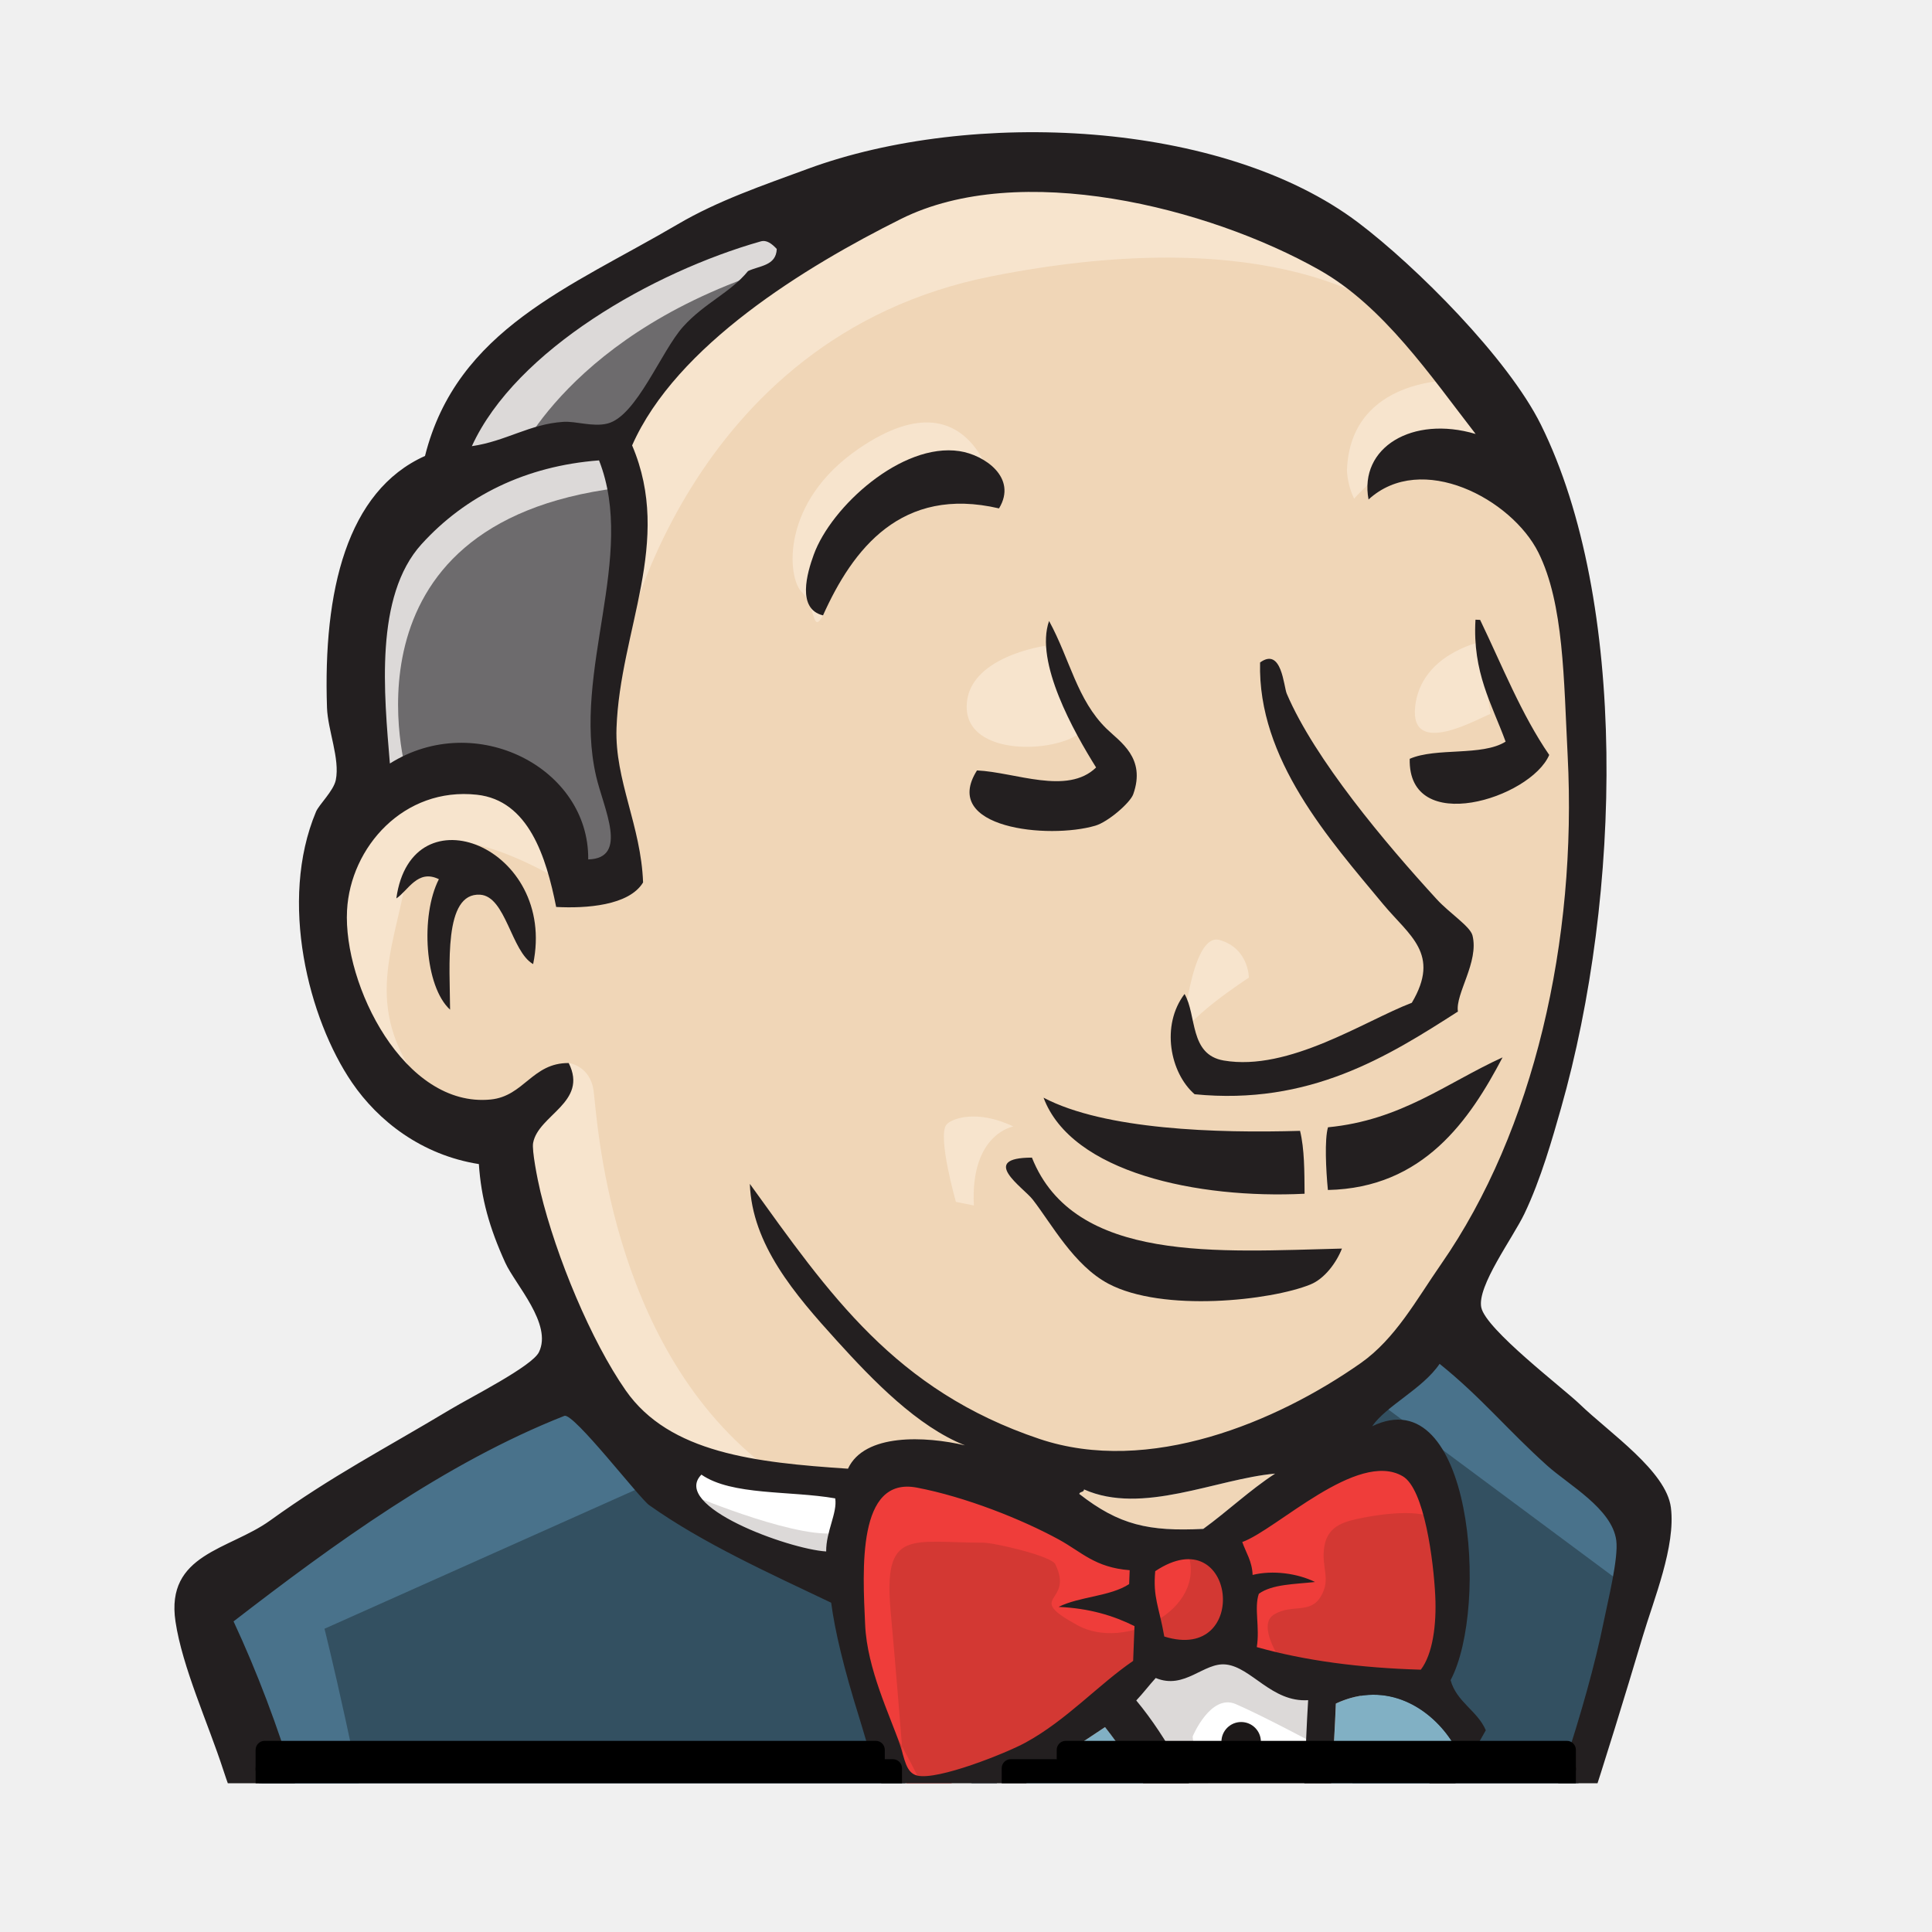
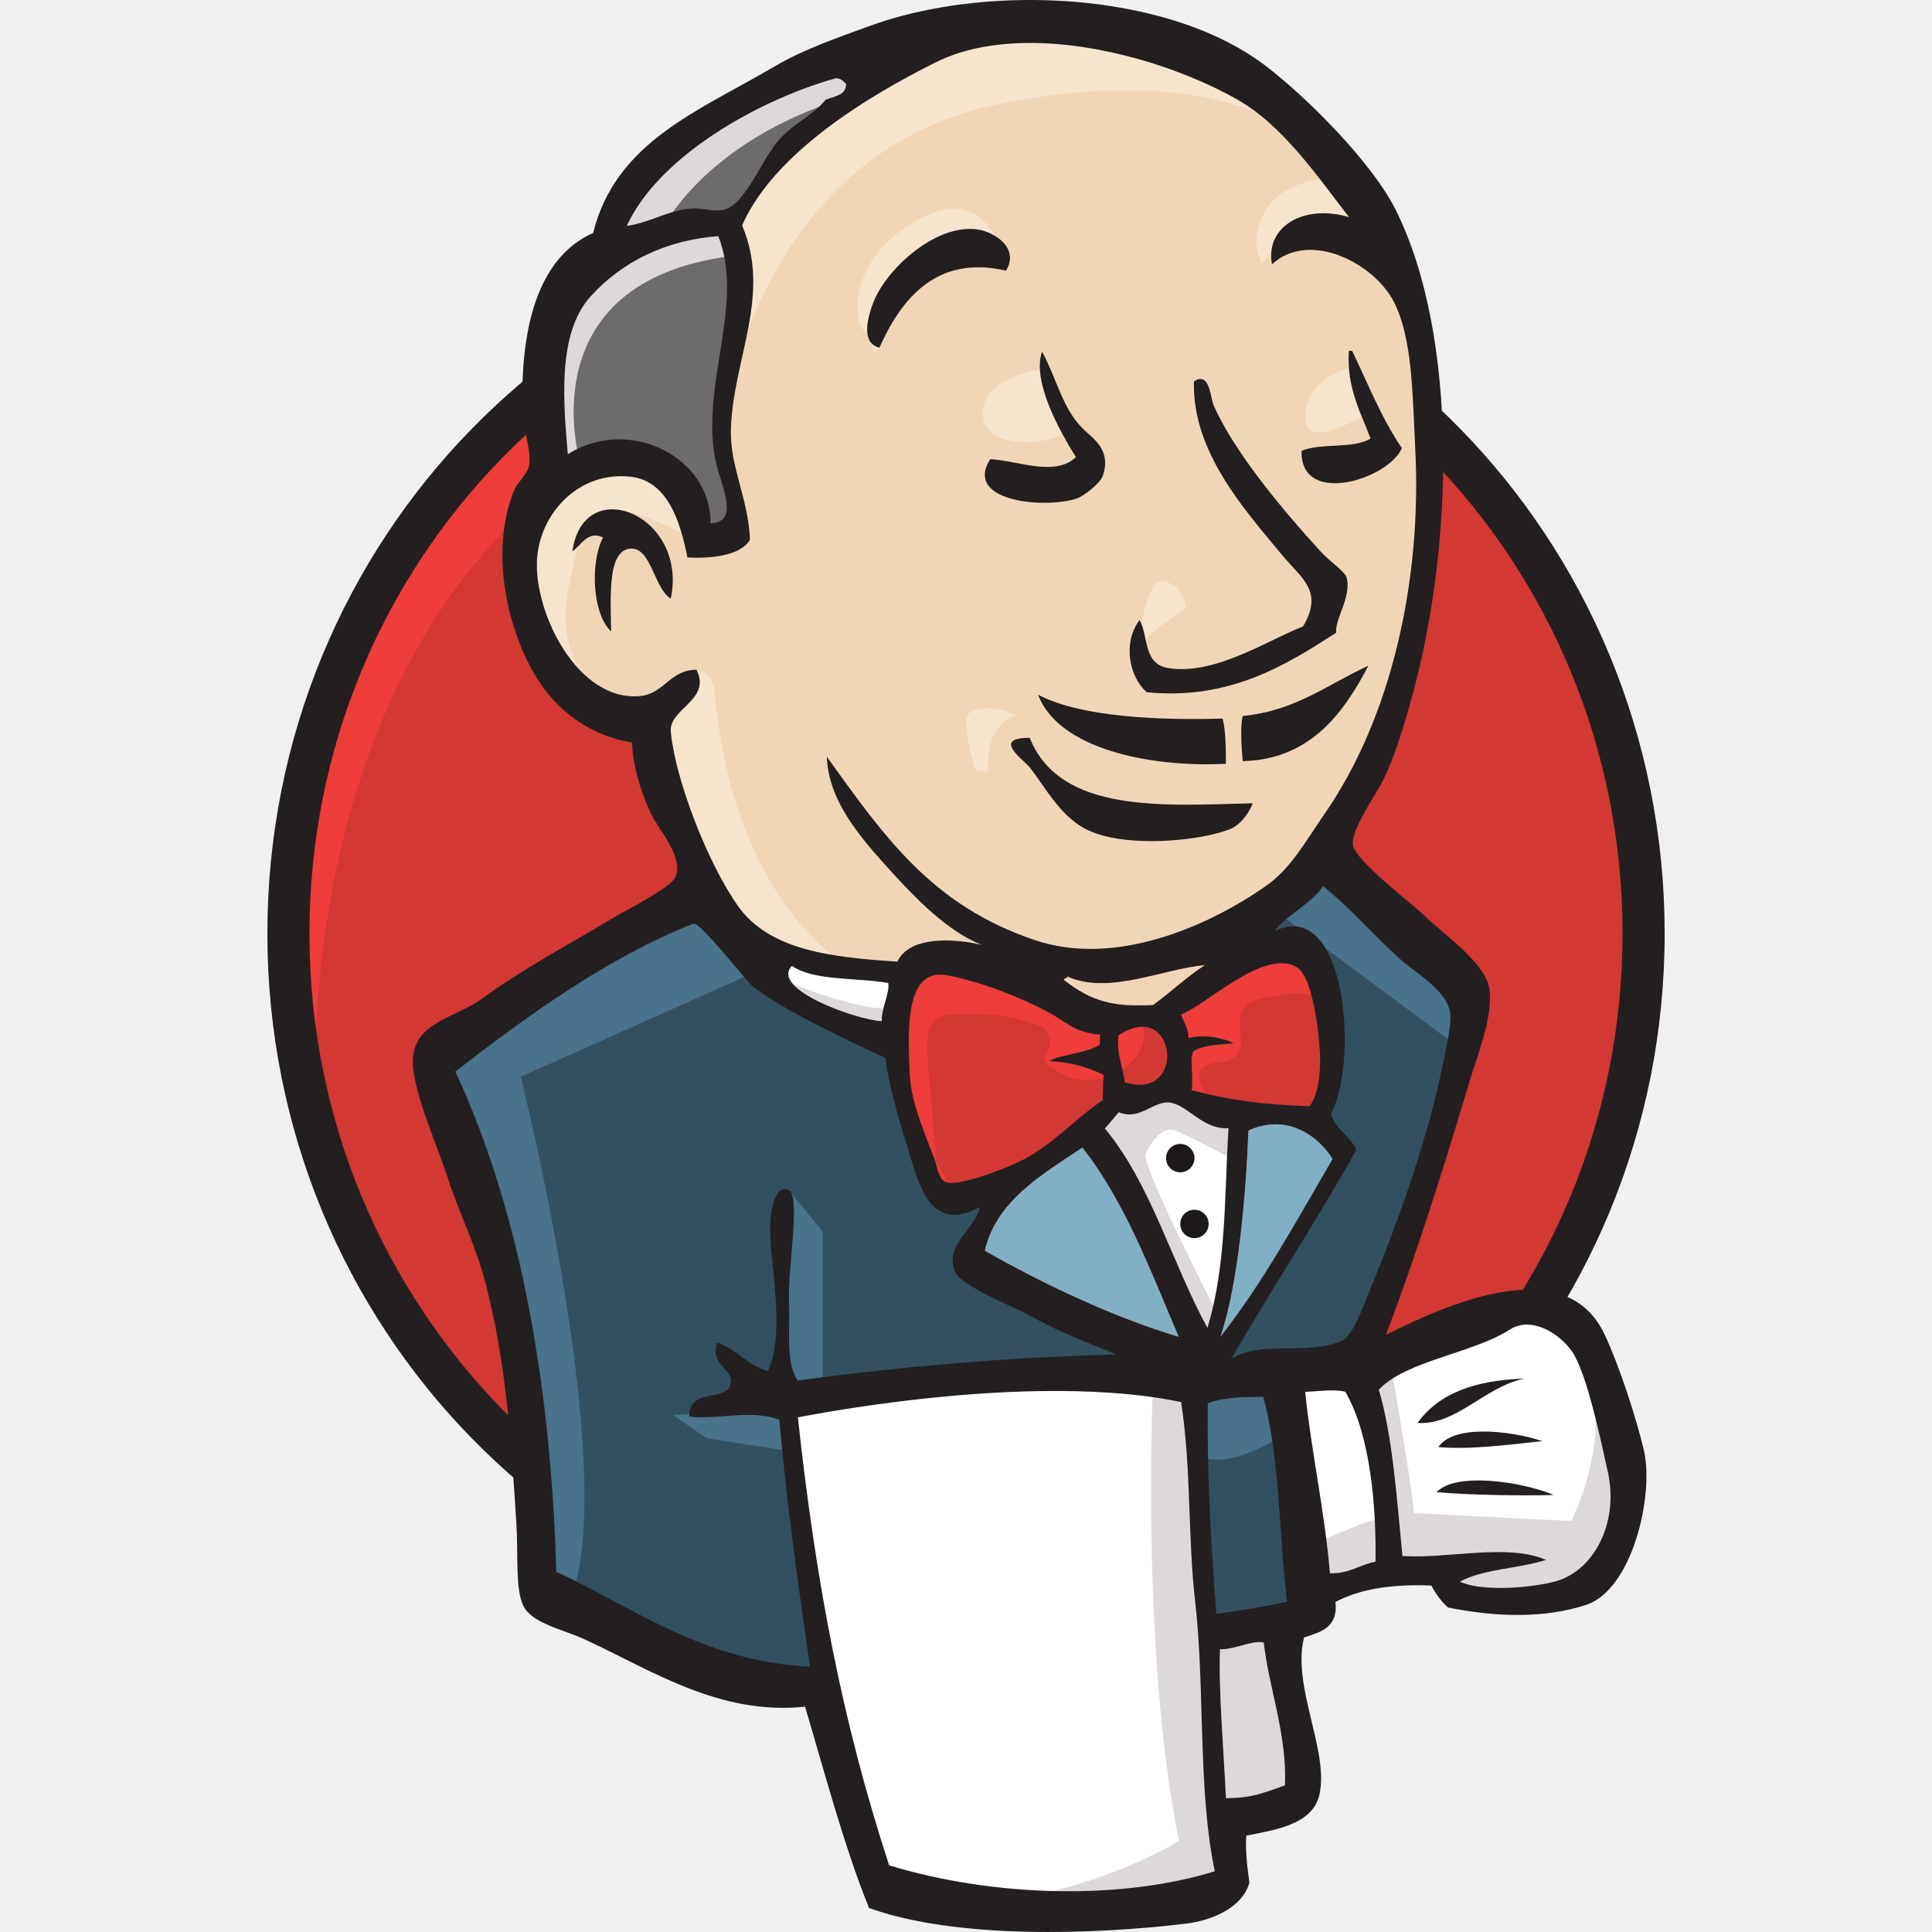
- <svg xmlns="http://www.w3.org/2000/svg" viewBox="0 0 180 180" xml:space="preserve">
-   <defs>
-     <clipPath id="a">
-       <path transform="scale(1 -1)" fill="#37474f" d="M.899-144.42h144.42V0H.899z" />
-     </clipPath>
-   </defs>
-   <g transform="matrix(1.0691 0 0 -1.0691 9.4 166.143)" clip-path="url(#a)">
-     <g fill-rule="evenodd">
-       <path d="m107.96 30.661-12.506-1.876-16.883-1.876-10.943-.312-10.629.312-8.13 2.502-7.19 7.815-5.628 15.945-1.25 3.44-7.504 2.5-4.377 7.191-3.126 10.317 3.44 9.067 8.128 2.814 6.565-3.127 3.127-6.878 3.752.626 1.25 1.563-1.25 7.19-.313 9.068 1.876 12.505-.074 7.143 5.701 9.114 10.005 7.19 17.508 7.504 19.383-2.814 16.883-12.193 7.817-12.505 5.002-9.067 1.25-22.51-3.752-19.384-6.877-17.195-6.566-9.066" fill="#f0d6b7" />
-       <path d="m97.334-23.425-44.709-1.876v-7.503l3.752-26.262-1.876-2.19-31.264 10.63-2.19 3.752-3.126 35.328-7.19 21.26-1.563 5.002 25.01 17.195 7.818 3.127 6.877-8.441 5.94-5.315 6.88-2.188 3.125-.938L68.57 1.899l2.814-3.44 7.19 2.502-5.002-9.693 27.2-12.818-3.439-1.876" fill="#335061" />
-       <path d="m23.238 85.687 8.128 2.814 6.566-3.127 3.127-6.878 3.751.626.938 3.751-1.876 7.19 1.876 17.197-1.563 9.379 5.627 6.565 12.193 9.692-3.44 4.69-17.194-8.442-7.191-5.627-4.064-8.754-6.253-8.442-1.876-10.005 1.251-10.63" fill="#6d6b6d" />
-       <path d="M36.055 115.07s4.69 11.567 23.448 17.195c18.759 5.628.938 4.065.938 4.065l-20.321-7.817-7.817-7.816-3.438-6.253 7.19.626m-9.379-27.195s-6.566 21.886 18.446 25.012l-.938 3.752-17.195-4.065-5.003-16.257 1.251-10.63 3.439 2.188" fill="#dcd9d8" />
-     </g>
-     <g fill="#f7e4cd">
-       <path d="m36.681 58.799 4.094 3.966s1.847-.214 2.16-2.402c.312-2.19 1.25-21.886 14.693-32.516 1.227-.97-10.004 1.564-10.004 1.564L37.62 45.042m56.589 19.697s.729 9.477 3.28 8.748c2.553-.729 2.553-3.28 2.553-3.28s-6.198-4.01-5.833-5.468" fill-rule="evenodd" />
-       <path d="M120.16 99.442s-5.153-1.088-5.628-5.628c-.474-4.54 5.628-.938 6.566-.625m-38.771 5.94s-6.879-.938-6.879-5.314c0-4.378 7.817-4.065 10.005-2.19" />
-       <g fill-rule="evenodd">
-         <path d="M39.807 78.808s-11.881 7.191-13.131.312c-1.25-6.877-4.065-11.88 1.876-19.07l-4.064 1.25-3.752 9.691-1.25 9.38 7.19 7.504 8.129-.626 4.69-3.751.312-4.69m5.628 19.696s5.315 27.512 32.203 32.827c22.136 4.375 33.765-.938 38.142-5.94 0 0-19.696 23.447-38.455 16.257-18.759-7.191-32.514-20.322-32.202-28.762.532-14.377.313-14.382.313-14.382m72.534 23.766s-9.066.312-9.38-7.817c0 0 0-1.25.625-2.5 0 0 7.192 8.129 11.568 3.751" />
-         <path d="M78.268 111.1s-1.56 12.477-12.199 5.223c-6.878-4.69-6.252-11.255-5.002-12.505s.91-3.77 1.862-2.04c.952 1.728.638 7.356 4.078 8.918 3.439 1.564 9.077 3.31 11.26.404" />
-       </g>
-     </g>
-     <path d="M48.874 26.597 19.486 13.466s12.193-48.46 5.94-63.467l-4.377 1.563-.313 18.446-8.128 35.015-3.44 9.692 30.639 20.633 9.067-8.753M51.896-.206l4.17-5.087v-18.76h-5.003s-.625 13.132-.625 14.696c0 1.563.624 7.19.624 7.19M52-26.866l-14.069-.625 4.065-2.813L52-31.868" fill="#49728b" fill-rule="evenodd" />
-     <g fill-rule="evenodd">
-       <path d="m100.15-23.739 11.567.313 2.814-28.764-11.881-1.563-2.5 30.014" fill="#335061" />
-       <path d="m103.27-23.739 17.508.938s7.19 18.133 7.19 19.07c0 .939 6.253 26.263 6.253 26.263l-14.069 14.694-2.813 2.501-7.504-7.503V3.148l-6.565-26.887" fill="#335061" />
-       <path d="m111.09-21.55-10.942-2.188 1.563-8.755c4.064-1.876 10.943 3.127 10.943 3.127M111.4 33.162l21.885-16.257.626 7.503-16.57 15.32-5.94-6.566" fill="#49728b" />
-       <path d="m62.85-85.332-6.473 26.266-3.22 19.38-.531 14.385 29.296 1.56 18.226.003-1.658-32.83 2.814-25.324-.312-4.69-23.76-1.876-14.382 3.126" fill="#fff" />
-       <path d="M96.083-23.426s-1.563-32.515 3.127-55.65c0 0-9.38-5.94-23.136-7.503l26.262.938 3.126 1.875-3.752 51.273-.938 10.944" fill="#dcd9d8" />
-       <path d="m115.06-49.691 12.193 3.44 23.135 1.25 3.44 10.629-6.254 18.446-7.19.938-10.005-3.127-9.599-4.686-5.095.935-3.972-1.56" fill="#fff" />
-       <path d="M114.84-43.435s8.128 3.751 9.38 3.438L120.78-22.8l4.065 1.563s2.814-16.257 2.814-18.133c0 0 17.507-.938 19.07-.938 0 0 3.752 7.191 2.814 14.694l3.44-10.005.312-5.628-5.002-7.503-5.627-1.25-9.38.312-3.126 4.064-10.943-1.563-3.44-1.25" fill="#dcd9d8" />
-     </g>
-     <path d="M102.56-21.241 95.682-3.733l-7.19 10.317s1.562 4.377 3.75 4.377h7.192l6.878-2.501-.625-11.568-3.127-18.134" fill="#fff" />
-     <path d="M103.9-15.297S95.145 1.585 95.145 4.086c0 0 1.563 3.752 3.752 2.814 2.19-.938 6.879-3.439 6.879-3.439v5.94l-10.63 2.19-7.19-.939 12.193-28.763 2.5-.313" fill="#dcd9d8" fill-rule="evenodd" />
-     <path d="m65.664 25.968-8.661.942-8.13 2.501v-2.814l3.972-4.38 12.506-5.627" fill="#fff" />
-     <path d="M51.689 25.031s9.693-4.065 12.819-3.127l.311-3.748-8.752 1.872-5.316 3.752.938 1.251" fill="#dcd9d8" fill-rule="evenodd" />
-     <path d="M115.03 9.897c-5.305.156-10.098.786-14.294 1.97.285 1.72-.249 3.408.18 4.647 1.17.843 3.13.83 4.898 1.027-1.529.752-3.677 1.049-5.44.615-.042 1.194-.578 1.934-.902 2.868 2.982 1.064 10.024 8.044 13.984 5.732 1.887-1.099 2.689-7.377 2.835-10.43.122-2.533-.23-5.088-1.261-6.43" fill="#d33833" fill-rule="evenodd" />
-     <path d="M115.03 9.897c-5.305.156-10.098.786-14.294 1.97.285 1.72-.249 3.408.18 4.647 1.17.843 3.13.83 4.898 1.027-1.529.752-3.677 1.049-5.44.615-.042 1.194-.578 1.934-.902 2.868 2.982 1.064 10.024 8.044 13.984 5.732 1.887-1.099 2.689-7.377 2.835-10.43.122-2.533-.23-5.088-1.261-6.43z" fill="none" stroke="#d33833" stroke-width="2" />
-     <path d="M89.66 18.569c-.014-.401-.03-.806-.047-1.21-1.656-1.089-4.33-1.076-6.148-1.99 2.68-.117 4.79-.763 6.614-1.672l-.118-3.033c-3.036-2.078-5.81-5.173-9.384-7.122-1.69-.922-7.622-3.294-9.42-2.875-1.017.236-1.109 1.499-1.516 2.689-.866 2.548-2.861 6.605-3.035 10.44-.222 4.846-.71 12.967 4.51 11.969 4.213-.804 9.113-2.745 12.375-4.527 1.993-1.09 3.146-2.436 6.17-2.669" fill="#d33833" fill-rule="evenodd" />
-     <path d="M89.66 18.569c-.014-.401-.03-.806-.047-1.21-1.656-1.089-4.33-1.076-6.148-1.99 2.68-.117 4.79-.763 6.614-1.672l-.118-3.033c-3.036-2.078-5.81-5.173-9.384-7.122-1.69-.922-7.622-3.294-9.42-2.875-1.017.236-1.109 1.499-1.516 2.689-.866 2.548-2.861 6.605-3.035 10.44-.222 4.846-.71 12.967 4.51 11.969 4.213-.804 9.113-2.745 12.375-4.527 1.993-1.09 3.146-2.436 6.17-2.669z" fill="none" stroke="#d33833" stroke-width="2" />
-     <path d="M92.675 12.788c-.463 2.64-.999 3.393-.792 5.695 7.04 4.693 8.361-8.061.792-5.695" fill="#d33833" fill-rule="evenodd" />
-     <path d="M92.675 12.788c-.463 2.64-.999 3.393-.792 5.695 7.04 4.693 8.361-8.061.792-5.695z" fill="none" stroke="#d33833" stroke-width="2" />
-     <g fill-rule="evenodd">
-       <path d="M102.87 10.649s-2.19 3.127-.626 4.065c1.564.938 3.127 0 4.065 1.563s0 2.501.313 4.377 1.877 2.189 3.44 2.501c1.562.313 5.94.938 6.565-.625l-1.876 5.627-3.752 1.25-11.88-6.877-.626-3.44v-6.877M70.041.331c-.376 4.88-.773 9.752-1.215 14.626-.662 7.279 1.748 6.009 8.057 6.009.964 0 5.933-1.15 6.289-1.876 1.705-3.483-2.851-2.709 1.964-5.335 4.065-2.216 11.246 1.346 9.603 6.273-.919 1.095-4.789.341-6.176 1.06l-7.327 3.8c-3.108 1.612-10.29 3.962-13.603 1.709-8.395-5.71.53-19.974 3.524-25.93" fill="#ef3d3a" />
-       <path d="M78.268 111.1c-8.521 1.985-12.755-3.566-15.338-9.323-2.306.559-1.389 3.695-.806 5.294 1.525 4.194 7.672 9.778 12.694 9.02 2.161-.325 5.086-2.301 3.45-4.99m41.522-9.701.404-.016c1.926-4 3.593-8.238 6.022-11.769-1.628-3.79-12.322-7.144-12.157-.338 2.313 1.01 6.305.206 8.356 1.497-1.186 3.254-2.897 6.024-2.625 10.626m-37.16-.11c1.827-3.35 2.422-6.868 5.019-9.4 1.17-1.14 3.444-2.529 2.316-5.698-.263-.747-2.189-2.414-3.3-2.741-4.06-1.2-13.521-.248-10.317 4.814 3.358-.157 7.871-2.18 10.38.257-1.927 3.081-5.363 9.177-4.098 12.768m35.63-34.037c-6.113-3.927-12.93-8.197-22.947-7.207-2.14 1.86-2.956 6.002-.877 8.737 1.082-1.861.402-5.284 3.419-5.799 5.684-.972 12.299 3.477 16.387 5.032 2.535 4.275-.219 5.847-2.503 8.597-4.675 5.636-10.947 12.622-10.72 21.06 1.89 1.37 2.053-2.092 2.325-2.722 2.44-5.714 8.585-13.021 13.07-17.912 1.1-1.205 2.914-2.36 3.115-3.157.582-2.315-1.513-5.09-1.27-6.63m-80.591 4.135c-1.916 1.094-2.372 5.91-4.622 6.048-3.215.195-2.629-6.25-2.616-10.018-2.213 2.009-2.602 8.194-.976 11.37-1.853.91-2.68-1.003-3.708-1.677 1.32 9.595 14.036 4.45 11.922-5.723m84.482-8.13c-2.846-5.417-6.871-11.382-15.222-11.555-.17 1.75-.3 4.411.009 5.464 6.384.614 10.325 3.863 15.212 6.091m-40-3.512c5.326-2.8 15.114-3.102 22.353-2.89.388-1.586.379-3.545.394-5.48-9.305-.463-20.307 1.84-22.747 8.37m-1.013-5.222c3.683-9.247 16.341-8.182 27.016-7.927-.47-1.2-1.489-2.62-2.755-3.132-3.42-1.392-12.855-2.448-17.604.074-3.011 1.601-4.946 5.219-6.596 7.34-.797 1.024-4.765 3.64-.06 3.645" fill="#231f20" />
-       <path d="M117.82 3.516c-4.322-7.402-8.457-15.005-13.585-21.534 2.15 6.32 3.07 16.9 3.394 24.965 4.498 2.105 8.349-.474 10.191-3.43" fill="#81b0c4" />
-       <path d="M141.07-23.089c-4.839-.969-8.239-5.671-12.959-5.37 2.594 3.658 7.14 5.2 12.959 5.37m2.14-7.572c-3.944-.417-8.576-1.055-12.577-.726 1.894 2.892 9.19 1.894 12.577.726m1.37-6.529c-4.433-.096-9.942-.008-14.155.346 2.492 2.677 11.28.993 14.155-.346" fill="#231f20" />
-       <path d="M109.48-55.057c.636-5.567 2.843-11.207 2.566-17.304-2.45-.827-3.858-1.55-7.142-1.545-.232 5.181-.925 13.102-.718 18.041 1.615-.107 3.997 1.154 5.294.808" fill="#dcd9d8" />
-       <path d="M102.33 26.985c-2.226-1.453-4.121-3.267-6.259-4.818-4.74-.235-7.327.328-10.81 3.05.057.219.407.121.42.39 5.075-2.262 11.524.92 16.648 1.378" fill="#f0d6b7" />
-       <path d="M75.694-7.603c1.394 6.04 6.857 9.17 11.817 12.497 5.12-6.498 8.234-14.855 11.663-22.92-8.102 2.443-16.38 6.406-23.481 10.423" fill="#81b0c4" />
-       <path d="M104.18-55.865c-.207-4.94.486-12.86.718-18.041 3.283-.004 4.691.718 7.142 1.545.276 6.096-1.93 11.737-2.566 17.304-1.298.346-3.679-.914-5.294-.808zm-51.13 28.09c2.165-19.906 5.301-36.639 11.054-54.266 12.766-3.876 28.157-4.214 39.441-.716-2.072 9.948-1.167 22.06-2.378 32.677-.912 7.98-.447 16.009-1.698 24.15-13.673 2.844-33 .665-46.418-1.845zm49.651 1.72c-.115-8.549.383-16.982 1.036-25.542 3.282.493 5.51.822 8.56 1.49-.99 8.241-.869 17.514-2.886 24.804-2.332-.023-4.385.027-6.71-.752zm16.653 1.378c-1.558.357-3.372.014-4.86-.015.7-6.969 2.397-14.659 2.995-21.974 2.342-.073 3.593 1.032 5.52 1.403.102 6.421-.562 15.268-3.655 20.586zm25.215-23.038c4.882 1.186 7.952 7.165 6.586 13.305-.916 4.127-2.548 11.898-4.295 14.538-1.29 1.953-4.79 4.51-7.584 2.72-4.545-2.91-12.552-3.755-15.867-7.278 1.662-5.534 2.178-13.135 2.864-20.146 5.678-.354 12.665 1.562 17.387-.471-3.297-1.068-7.575-1.077-10.423-2.633 2.328-1.125 7.778-.897 11.332-.035zM99.17-18.025c-3.43 8.063-6.543 16.42-11.663 22.918-4.96-3.327-10.423-6.456-11.817-12.497 7.1-4.017 15.379-7.98 23.481-10.422zm8.453 24.971c-.325-8.065-1.245-18.644-3.395-24.965 5.128 6.53 9.263 14.132 13.585 21.534-1.842 2.957-5.693 5.536-10.19 3.431zm-9.582 3.405c-1.943.21-3.592-2.233-6.117-1.177-.58-.64-1.105-1.333-1.695-1.958 5.579-6.723 8.114-16.262 12.423-24.163 2.312 7.59 2.045 15.904 2.555 24.188-3.177-.201-4.94 2.873-7.166 3.11zm-6.161 8.132c-.208-2.303.328-3.056.791-5.695 7.57-2.367 6.248 10.388-.791 5.695zm-8.394 2.755c-3.261 1.782-8.161 3.723-12.374 4.527-5.222.999-4.732-7.123-4.51-11.968.173-3.836 2.168-7.893 3.035-10.441.406-1.19.498-2.453 1.515-2.69 1.798-.418 7.73 1.954 9.42 2.875 3.575 1.95 6.348 5.045 9.384 7.123.04 1.011.078 2.021.119 3.032-1.826.91-3.935 1.555-6.615 1.673 1.818.914 4.492.901 6.148 1.989.016.405.033.81.047 1.21-3.024.234-4.176 1.58-6.17 2.67zm-31.152 5.659c-2.707-2.748 7.592-6.494 10.871-6.696-.018 1.739.991 3.378.788 4.626-3.895.684-9.013.232-11.66 2.07zm33.345-1.29c-.013-.27-.363-.172-.42-.39 3.482-2.722 6.07-3.285 10.81-3.05 2.137 1.551 4.033 3.365 6.259 4.818-5.124-.458-11.574-3.64-16.648-1.379zm30.606-9.282c-.146 3.053-.948 9.332-2.835 10.431-3.961 2.312-11.002-4.668-13.984-5.732.324-.934.86-1.674.901-2.868 1.764.434 3.912.137 5.44-.615-1.767-.198-3.727-.185-4.897-1.027-.429-1.239.105-2.927-.18-4.647 4.196-1.184 8.989-1.814 14.294-1.97 1.032 1.341 1.383 3.896 1.261 6.429zM47.777 24.24c-.85.606-6.6 8.087-7.388 7.777-10.405-4.103-20.134-11.199-28.828-17.91 8.29-17.787 11.635-39.579 12.227-60.582 9.496-4.441 17.836-10.844 30.722-11.512-1.491 10.55-2.852 19.962-3.699 29.895-3.237 1.365-7.882-.062-10.913.423-.025 3.651 4.628 1.6 5.015 4.054.292 1.858-2.56 1.998-1.631 4.923 2.368-.861 3.612-2.763 6.138-3.477 2.309 5.05-.032 13.985.3 18.205.064.792.397 4.39 2.172 3.759 1.57-.559-.09-9.569.082-13.563.157-3.68-.444-7.242 1.046-9.552a355.817 355.817 0 0 0 38.576 3.16c-2.964 1.272-6.485 2.475-10.345 4.651-2.093 1.18-8.69 3.635-9.293 5.622-.964 3.167 2.528 4.855 3.125 7.57-6.285-3.428-7.511 3.286-8.998 8.042-1.347 4.308-2.114 7.526-2.445 10.01-5.414 2.581-11.203 5.195-15.863 8.505zm63.009 6.872c8.67 4.204 10.232-15.711 6.834-22.127.525-1.914 2.331-2.646 3.069-4.366-4.838-8.667-10.211-16.756-15.148-25.32 3.672 2.286 8.917.409 13.238 2.12 1.58.624 2.722 4.24 3.918 7.133 3.29 7.958 6.743 17.99 8.28 25.586.346 1.73 1.292 5.5 1.08 7.04-.378 2.758-4.12 4.803-6.022 6.508-3.506 3.15-5.714 5.921-9.371 8.866-1.483-2.189-4.666-3.66-5.878-5.44zM27.95 107.99c-4.13-4.545-3.266-13.062-2.766-19.121 7.467 4.697 17.377-.372 17.284-8.36 3.565.094 1.332 4.452.687 7.259-2.107 9.169 3.55 19.13.256 27.516-6.395-.485-11.649-3.097-15.46-7.294zm29.558 26.38c-9.352-2.65-21.337-9.446-25.18-17.847 2.976.432 5.041 1.933 7.977 2.119 1.11.072 2.563-.466 3.838-.148 2.54.63 4.685 6.327 6.602 8.447 1.868 2.07 4.114 2.954 5.651 4.841.988.477 2.448.444 2.504 1.927-.428.457-.879.806-1.392.66zm48.681-2.493c-9.707 5.477-26.136 9.596-36.462 4.449-8.331-4.155-19.593-11.027-23.433-19.737 3.587-8.405-1.062-16.106-1.36-24.64-.157-4.54 2.139-8.504 2.315-13.446-1.228-2.025-4.978-2.275-7.574-2.136-.873 4.372-2.403 9.287-6.906 9.78-6.371.697-11.03-4.576-11.319-10.085-.342-6.48 4.978-17.22 12.517-16.475 2.913.287 3.629 3.207 6.802 3.177 1.72-3.432-2.653-4.51-3.103-6.964-.117-.634.363-3.112.642-4.274 1.37-5.658 4.422-12.982 7.427-17.29 3.814-5.464 11.307-6.288 19.37-6.823 1.44 3.101 6.743 2.846 10.2 2.035-4.143 1.64-7.993 5.617-11.185 9.137-3.665 4.039-7.378 8.371-7.566 13.65 6.927-9.61 12.65-18.003 25.246-22.23 9.53-3.196 20.662 1.465 27.986 6.608 3.039 2.137 4.853 5.529 7.013 8.634 8.082 11.626 11.854 28.219 11.024 44.303-.342 6.633-.327 13.244-2.552 17.706-2.326 4.666-10.193 8.84-14.8 4.62-.853 4.537 3.83 7.344 9.331 5.71-3.922 5.063-8.039 11.145-13.614 14.29zm18.084-149.66c7.585 3.77 21.757 10.149 26.512-.014 1.755-3.746 3.814-10.079 4.723-13.946 1.284-5.456-1.392-16.923-7-18.754-4.953-1.617-10.733-1.518-16.7-.32-.702.585-1.484 1.603-2.03 2.665-4.261.165-8.25-.229-11.615-1.98.319-3.15-1.812-3.656-3.81-4.305-1.48-5.872 2.963-13.541 1.9-18.896-.76-3.815-5.453-4.405-8.902-5.118-.113-2.12.15-3.89.386-5.683-.789-2.907-4.327-4.561-7.679-4.967-11.029-1.326-27.775-1.922-38.384 1.893-2.96 7.261-5.292 16.093-7.758 24.384-10.346-1.105-18.715 4.464-26.603 8.113-2.731 1.266-6.51 1.964-7.53 4.138-.99 2.105-.584 6.14-.83 9.95-.625 9.733-1.16 19.12-3.73 29.086-1.154 4.472-3.165 8.418-4.568 12.727C9.358 5.184 7.092 10.12 6.5 14.1c-.877 5.903 4.681 6.232 8.235 8.79 5.494 3.954 9.806 6.142 15.756 9.711 1.762 1.057 7.077 3.733 7.681 4.966 1.202 2.443-2.062 5.888-2.935 7.803-1.38 3.03-2.1 5.602-2.298 8.59-4.992.789-8.775 3.76-11.06 7.109-3.781 5.543-6.403 15.798-3.132 23.599.257.614 1.536 1.822 1.725 2.765.372 1.858-.7 4.329-.768 6.305-.343 10.14 1.716 18.875 8.541 21.932 2.771 11.038 12.688 14.71 22.032 20.195 3.493 2.05 7.343 3.36 11.32 4.824 14.263 5.25 36.15 4.261 47.987-4.692 5.02-3.797 13.044-11.813 15.914-17.617 7.58-15.323 7.042-40.931 1.74-59.571-.712-2.503-1.746-6.181-3.19-9.187-1.006-2.1-4.134-6.3-3.754-8.153.391-1.916 7.132-7.034 8.577-8.428 2.603-2.51 7.548-5.843 7.948-9.012.43-3.372-1.485-7.984-2.456-11.238-3.245-10.858-6.412-20.895-10.091-30.576" fill="#231f20" />
-       <path d="M73.674 57.38c.411.548 2.674 1.38 5.84-.144 0 0-3.752-.626-3.44-6.881l-1.564.313s-1.615 5.672-.836 6.712" fill="#f7e4cd" />
-       <path d="M101.09 3.617a1.72 1.72 0 1 0-3.44.001 1.72 1.72 0 0 0 3.44-.001m1.72-7.972a1.72 1.72 0 1 0-3.44 0 1.72 1.72 0 0 0 3.44 0" fill="#1d1919" />
-     </g>
-     <rect transform="matrix(.8 0 0 -.8 0 144)" x="16.854" y="177.38" width="70.412" height="4.12" rx=".983" ry=".983" />
-     <rect transform="scale(1 -1)" x="78.502" y="-2.097" width="50.037" height="3.296" rx=".786" ry=".786" />
-     <rect transform="scale(1 -1)" x="13.483" y="-3.697" width="54.831" height="3.296" rx=".786" ry=".786" />
-     <rect transform="scale(1 -1)" x="83.296" y="-3.697" width="45.243" height="3.296" rx=".786" ry=".786" />
-   </g>
+ <svg xmlns="http://www.w3.org/2000/svg" viewBox="0 0 128 128">
+   <path fill="#d33833" d="M108.893 61.68c0 25.36-20.099 45.918-44.892 45.918-24.794 0-44.893-20.558-44.893-45.918s20.1-45.92 44.893-45.92 44.892 20.56 44.892 45.92" />
+   <path fill="#ef3d3a" d="M20.938 73.052S17.688 25.167 61.81 23.8l-3.078-5.13-23.943 8.037-6.84 7.867-5.986 11.459-3.42 13.339 1.025 8.893" />
+   <path fill="#231f20" d="M33.253 30.355c-7.876 8.06-12.75 19.186-12.75 31.496 0 12.307 4.874 23.436 12.75 31.494 7.88 8.057 18.74 13.03 30.747 13.03 12.007 0 22.867-4.973 30.747-13.03 7.876-8.058 12.751-19.187 12.751-31.494 0-12.31-4.875-23.437-12.751-31.496C86.867 22.3 76.007 17.327 64 17.326c-12.006.001-22.867 4.973-30.747 13.03zM31.26 95.294c-8.37-8.561-13.546-20.392-13.546-33.443 0-13.053 5.176-24.883 13.546-33.444 8.37-8.563 19.954-13.87 32.74-13.869 12.788-.002 24.374 5.306 32.741 13.869 8.372 8.561 13.548 20.392 13.547 33.444 0 13.05-5.175 24.882-13.547 33.443-8.367 8.562-19.953 13.87-32.74 13.87-12.787 0-24.372-5.308-32.74-13.87" />
+   <path fill="#f0d6b7" d="m82.898 61.934-6.841 1.026-9.235 1.026-5.986.171-5.815-.17-4.446-1.369-3.934-4.275-3.078-8.722-.684-1.881-4.105-1.368-2.394-3.934-1.71-5.644 1.881-4.96 4.446-1.538 3.592 1.71 1.71 3.762 2.053-.342.683-.855-.683-3.933-.172-4.96 1.026-6.84-.04-3.908 3.119-4.985 5.472-3.934 9.578-4.104 10.603 1.539 9.235 6.67 4.276 6.84 2.736 4.96.684 12.313-2.053 10.604-3.762 9.405-3.591 4.96" />
+   <path fill="#335061" d="m88.027 56.975-4.103 4.105v15.904l-3.58 14.66-1.721.047 1.367 16.418 6.498-.855L84.95 91.52l-2.902.079 7.863-.422s3.932-9.919 3.932-10.432c0-.513 3.422-14.365 3.422-14.365l-7.698-8.037-1.539-1.37zm-41.215 2.564-4.275 1.711-13.682 9.406.856 2.737 3.934 11.628 1.709 19.327 1.197 2.05 17.101 5.817 1.028-1.2-2.053-14.365v-4.103l24.455-1.027 1.88-1.026-14.876-7.012 2.736-5.3-3.933 1.367-1.54-1.881-2.052-8.893-1.711-.513-3.762-1.198-3.25-2.906-3.761-4.619z" />
+   <path fill="#6d6b6d" d="m36.551 31.835 4.446-1.54 3.592 1.711 1.71 3.762 2.053-.342.513-2.052-1.026-3.933 1.026-9.407-.856-5.13 3.079-3.592 6.67-5.301-1.882-2.565-9.406 4.617-3.933 3.079-2.224 4.788-3.42 4.617-1.026 5.473.684 5.815" />
+   <path fill="#dcd9d8" d="M59.445 4.021c-1.172-.012-2.543.108-2.543.108L45.787 8.406l-4.277 4.276-1.881 3.42 3.934-.342s2.565-6.328 12.826-9.406c6.413-1.924 5.01-2.312 3.056-2.333zM48.01 14.904l-9.406 2.223-2.737 8.893.684 5.814 1.88-1.195s-3.591-11.974 10.09-13.684l-.511-2.05z" />
+   <path fill="#f7e4cd" d="M69.986.475a11.318 11.318 0 0 0-3.85.748c-10.26 3.933-17.785 11.115-17.615 15.732.292 7.864.172 7.87.172 7.87S51.601 9.774 66.31 6.866c12.108-2.393 18.468.512 20.863 3.248 0 0-8.25-9.82-17.186-9.64zm18.328 11.35c-.545-.003-4.913.108-5.074 4.277 0 0 0 .683.342 1.367 0 0 3.934-4.447 6.328-2.053l-1.539-3.59s-.02-.002-.057-.002zm-25.185 2.01c-.84.02-1.876.371-3.149 1.24-3.762 2.565-3.42 6.157-2.736 6.841.684.684.499 2.06 1.02 1.115.52-.945.349-4.022 2.23-4.877 1.881-.855 4.966-1.812 6.16-.222 0 0-.522-4.166-3.525-4.096zm26.437 10.476s-2.818.594-3.078 3.078c-.26 2.483 3.079.512 3.592.341l-.514-3.42zm-20.693.171s-3.762.513-3.762 2.907 4.276 2.223 5.473 1.197l-1.711-4.104zM38.432 30.64 34.5 34.742l.684 5.131 2.05 5.3 2.225.686c-3.25-3.933-1.711-6.671-1.027-10.433.683-3.763 7.183.172 7.183.172l-.172-2.567-2.564-2.05-4.447-.342zm38.609 7.847c-1.126-.05-1.556 3.635-1.648 4.586.31-.92 3.171-2.77 3.171-2.77s0-1.396-1.396-1.794a.549.549 0 0 0-.127-.022zm-1.648 4.586a.394.394 0 0 0-.02.221s.006-.08.02-.22zm-29.248 1.301-2.24 2.17.513 7.525 5.473 8.551s6.143 1.386 5.472.856c-7.353-5.815-7.866-16.59-8.037-17.788-.17-1.196-1.181-1.314-1.181-1.314zm19.244 2.549c-.675.01-1.122.228-1.248.396-.427.57.457 3.672.457 3.672l.855.172c-.17-3.421 1.881-3.764 1.881-3.764-.758-.364-1.42-.484-1.945-.476z" />
+   <path fill="#49728b" d="m45.615 59.37-16.76 11.286 1.881 5.303 4.448 19.152.17 10.092 2.394.854c3.42-8.21-3.248-34.717-3.248-34.717l16.074-7.182-4.959-4.789zm6.614 19.448-.458 1.073s-.341 3.078-.341 3.933c0 .856.341 8.04.341 8.04h2.737V81.601l-2.28-2.784zm.056 14.584-7.695.342 2.222 1.54 5.473.855v-2.737zm35.742-36.427-3.248 3.591L96.75 69.46l.342-4.104-9.065-8.38zm-3.42 33.52-5.984 1.196.854 4.79c2.223 1.026 5.986-1.711 5.986-1.711l-.856-4.276z" />
+   <path fill="#fff" d="M50.574 62.62v1.538l2.174 2.395 6.84 3.078.172-5.129-4.739-.516-4.447-1.367zm50.059 24.284-5.473 1.711-5.25 2.563-2.789-.51-2.172.853 1.832 14.368 6.668-1.883 12.656-.684 1.881-5.814-3.42-10.09-3.933-.514zm-22.01 4.787-9.97.002-16.026.854.291 7.869 1.762 10.6 3.54 14.369 7.866 1.709 12.998-1.026.17-2.566-1.54-13.852.909-17.959zm1.317-1.366-3.763-9.577-3.934-5.644s.855-2.394 2.053-2.394h3.933l3.762 1.368-.341 6.328-1.71 9.92" />
+   <path fill="#dcd9d8" d="m52.115 65.014-.513.685 2.908 2.051 4.787 1.025-.17-2.05c-1.71.513-7.012-1.711-7.012-1.711zm23.77 7.353-3.932.512 6.67 15.734 1.367.172.684-1.71s-4.79-9.236-4.79-10.604c0 0 .856-2.052 2.053-1.54 1.198.514 3.764 1.882 3.764 1.882v-3.249l-5.816-1.197zm16.248 17.957-2.223.854 1.881 9.406c-.684-.171-5.13 1.883-5.13 1.883l.51 2.736 1.884-.685 5.984-.854 1.711 2.223 5.13.17 3.079-.684 2.736-4.103-.172-3.08-1.88-5.473c.513 4.104-1.54 8.039-1.54 8.039-.855 0-10.431-.514-10.431-.514 0-1.026-1.54-9.918-1.54-9.918zm-13.17.17-2.565 1.027s-.854 17.787 1.711 30.442c0 0-5.13 3.249-12.656 4.103l14.365-.513 1.711-1.026-2.052-28.047-.514-5.986zm4.47 18.297c-.736.004-1.83.526-2.603.475-.113 2.701.266 7.033.393 9.867 1.796.002 2.565-.392 3.906-.844.151-3.335-1.057-6.422-1.404-9.467a1.105 1.105 0 0 0-.291-.031z" />
+   <path fill="#d33833" d="M84.777 63.818c-2.192.102-5.148 2.897-6.525 3.387.178.512.47.917.492 1.57.965-.238 2.14-.075 2.977.336-.968.108-2.038.102-2.678.563-.235.677.055 1.6-.102 2.54 2.296.648 4.919.994 7.82 1.079.566-.733.758-2.133.69-3.518-.08-1.67-.519-5.104-1.55-5.705-.34-.197-.718-.27-1.124-.252zm-22.535.748c-2.324.05-2.082 4.108-1.969 6.592.095 2.098 1.188 4.318 1.66 5.713.224.65.274 1.342.83 1.47.984.23 4.23-1.067 5.155-1.571 1.955-1.066 3.473-2.76 5.133-3.897l.062-1.658c-.998-.498-2.15-.852-3.617-.916.995-.5 2.457-.493 3.363-1.088l.026-.662c-1.654-.127-2.285-.864-3.375-1.461-1.784-.974-4.464-2.037-6.768-2.477a2.4 2.4 0 0 0-.5-.045zm13.43 3.457c-.442.004-.969.171-1.57.573-.114 1.259.18 1.67.433 3.115 3.493 1.093 3.525-3.704 1.137-3.688z" />
+   <path fill="#ef3d3a" d="m84.557 62.621-6.498 3.762-.344 1.88v3.762l2.394.856s-1.197-1.71-.341-2.223c.855-.513 1.711 0 2.224-.855.513-.856 0-1.369.17-2.395.171-1.026 1.026-1.196 1.881-1.367.855-.17 3.25-.513 3.592.342l-1.026-3.078zm-21.536 1.03c-.847-.018-1.619.122-2.185.507-4.021 2.735-.78 9.056 1.19 12.774a551.56 551.56 0 0 0-.538-6.409c-.362-3.98.957-3.285 4.408-3.285.528 0 3.245.628 3.44 1.026.933 1.905-1.56 1.481 1.074 2.918 2.224 1.212 6.152-.737 5.254-3.432-.503-.6-2.62-.187-3.379-.58l-4.008-2.078c-1.168-.607-3.392-1.403-5.256-1.442Zm-.996 13.28c.042.532.086 1.063.127 1.594l.612-.183c-.204-.405-.46-.883-.739-1.41z" />
+   <path fill="#231f20" d="M67.565.006c-3.59.068-7.101.665-10.027 1.742-2.175.8-4.282 1.516-6.192 2.638-5.111 3-10.537 5.008-12.052 11.047-3.734 1.672-4.86 6.451-4.672 11.997.036 1.081.623 2.432.42 3.449-.104.516-.804 1.177-.944 1.513-1.79 4.267-.355 9.876 1.713 12.909 1.25 1.832 3.32 3.457 6.05 3.888.109 1.635.502 3.042 1.257 4.699.478 1.048 2.263 2.932 1.606 4.269-.33.674-3.237 2.137-4.201 2.716-3.255 1.952-5.614 3.149-8.619 5.312-1.944 1.4-4.985 1.58-4.505 4.808.323 2.178 1.563 4.878 2.272 7.062.768 2.357 1.868 4.516 2.5 6.962 1.405 5.451 1.698 10.587 2.04 15.911.134 2.085-.088 4.291.453 5.442.558 1.19 2.626 1.57 4.12 2.264 4.315 1.995 8.893 5.042 14.552 4.437 1.349 4.536 2.624 9.367 4.243 13.34 5.803 2.086 14.964 1.76 20.997 1.035 1.834-.222 3.769-1.127 4.2-2.717-.129-.98-.272-1.95-.21-3.109 1.886-.39 4.453-.712 4.868-2.8.582-2.928-1.849-7.123-1.038-10.336 1.092-.354 2.258-.631 2.084-2.355 1.84-.958 4.023-1.172 6.353-1.082.3.58.727 1.138 1.111 1.457 3.264.656 6.425.71 9.135-.174 3.067-1.002 4.53-7.275 3.829-10.26-.498-2.115-1.624-5.58-2.584-7.628-2.601-5.56-10.353-2.07-14.502-.008 2.013-5.295 3.744-10.785 5.52-16.725.53-1.78 1.578-4.303 1.343-6.147-.22-1.734-2.924-3.556-4.347-4.93-.791-.762-4.479-3.562-4.693-4.61-.207-1.014 1.504-3.311 2.054-4.46.79-1.644 1.356-3.656 1.745-5.025 2.9-10.196 3.195-24.204-.951-32.586-1.57-3.175-5.96-7.56-8.705-9.637C79.74 1.254 73.546-.106 67.565.006Zm.478 2.84C72.89 2.799 78.28 4.509 81.93 6.568c3.05 1.72 5.3 5.048 7.446 7.817-3.009-.893-5.57.642-5.103 3.124 2.519-2.309 6.822-.025 8.095 2.528 1.217 2.44 1.209 6.057 1.396 9.685.453 8.798-1.61 17.875-6.031 24.234-1.182 1.698-2.174 3.554-3.836 4.723-4.006 2.813-10.095 5.363-15.309 3.614-6.89-2.312-10.02-6.903-13.81-12.16.103 2.888 2.134 5.258 4.14 7.467 1.745 1.925 3.851 4.1 6.117 4.998-1.89-.444-4.792-.583-5.58 1.114-4.41-.293-8.508-.744-10.594-3.733-1.644-2.356-3.314-6.363-4.063-9.458-.153-.636-.415-1.99-.351-2.337.246-1.343 2.638-1.933 1.697-3.81-1.736-.016-2.127 1.58-3.72 1.738-4.125.408-7.035-5.467-6.848-9.012.159-3.014 2.707-5.898 6.192-5.517 2.463.27 3.3 2.958 3.778 5.35 1.42.076 3.471-.061 4.143-1.169-.097-2.703-1.352-4.871-1.266-7.355.162-4.668 2.705-8.88.743-13.478 2.1-4.764 8.261-8.524 12.818-10.797 1.765-.88 3.856-1.264 6.06-1.286zM55.505 5.192c.198.032.38.186.556.374-.03.811-.83.794-1.37 1.054-.84 1.033-2.068 1.516-3.09 2.648-1.049 1.16-2.222 4.276-3.612 4.62-.697.174-1.493-.12-2.1-.08-1.605.101-2.735.923-4.363 1.159 2.102-4.595 8.659-8.313 13.774-9.762a.468.468 0 0 1 .205-.013zm8.74 9.973c-2.637.003-5.64 2.822-6.423 4.973-.318.874-.82 2.59.441 2.895 1.413-3.149 3.729-6.185 8.39-5.1.895-1.471-.705-2.552-1.887-2.73a3.477 3.477 0 0 0-.522-.038zm-16.656.48c1.802 4.586-1.293 10.036-.14 15.051.353 1.536 1.574 3.92-.376 3.972.051-4.37-5.37-7.143-9.455-4.574-.273-3.314-.746-7.973 1.514-10.459 2.085-2.296 4.959-3.725 8.457-3.99zm41.776 7.597c-.149 2.517.786 4.032 1.435 5.812-1.122.706-3.305.266-4.57.819-.09 3.723 5.76 1.888 6.65-.185-1.33-1.932-2.241-4.25-3.295-6.437l-.22-.01zm-20.325.057c-.692 1.964 1.188 5.298 2.242 6.984-1.373 1.333-3.842.226-5.679.14-1.753 2.769 3.423 3.29 5.644 2.634.608-.179 1.66-1.09 1.805-1.5.617-1.733-.627-2.493-1.267-3.117-1.42-1.384-1.746-3.31-2.745-5.141zm10.549 1.81c-.134-.018-.295.03-.488.17-.125 4.616 3.305 8.437 5.863 11.52 1.25 1.505 2.756 2.365 1.369 4.703-2.236.85-5.855 3.285-8.964 2.753-1.65-.282-1.278-2.155-1.87-3.173-1.138 1.497-.692 3.762.48 4.78 5.479.542 9.208-1.794 12.552-3.943-.133-.842 1.012-2.36.694-3.626-.11-.436-1.102-1.068-1.704-1.727-2.453-2.675-5.814-6.672-7.15-9.798-.12-.28-.201-1.583-.782-1.66zm-38.98 8.635c-1.267-.02-2.415.815-2.686 2.783.562-.368 1.015-1.415 2.028-.917-.89 1.737-.676 5.12.535 6.22-.007-2.062-.328-5.587 1.43-5.48 1.231.074 1.48 2.71 2.528 3.308.723-3.478-1.722-5.882-3.835-5.914zm50.051 10.36c-2.673 1.22-4.83 2.997-8.322 3.332-.169.577-.097 2.033-.004 2.99 4.567-.095 6.77-3.358 8.326-6.321zm-21.884 1.921c1.335 3.573 7.353 4.833 12.443 4.579-.008-1.058-.003-2.13-.215-2.998-3.96.116-9.315-.049-12.228-1.58zm-.553 2.858c-2.573.003-.403 1.434.033 1.994.902 1.16 1.96 3.139 3.608 4.015 2.598 1.38 7.758.801 9.63.04.692-.28 1.25-1.057 1.507-1.713-5.84.14-12.763.722-14.778-4.336zm19.436 9.83c2 1.611 3.208 3.127 5.126 4.85 1.04.933 3.088 2.051 3.295 3.56.115.842-.401 2.905-.591 3.852-.84 4.154-2.73 9.642-4.53 13.995-.654 1.582-1.28 3.56-2.143 3.902-2.364.936-5.233-.091-7.242 1.16 2.7-4.685 5.64-9.111 8.286-13.852-.403-.94-1.391-1.341-1.678-2.388 1.858-3.509 1.004-14.403-3.738-12.103.663-.974 2.404-1.778 3.215-2.976zm-41.724 2.48c.431-.17 3.577 3.923 4.042 4.255 2.55 1.81 5.716 3.24 8.677 4.653.181 1.359.6 3.12 1.338 5.476.813 2.602 1.484 6.274 4.922 4.398-.327 1.486-2.237 2.408-1.71 4.141.33 1.087 3.94 2.43 5.084 3.076 2.111 1.19 4.037 1.848 5.659 2.544-7.37.202-14.291.802-21.102 1.729-.816-1.264-.487-3.212-.573-5.225-.094-2.186.815-7.114-.044-7.42-.971-.345-1.153 1.623-1.188 2.057-.182 2.308 1.099 7.195-.164 9.958-1.382-.391-2.063-1.43-3.358-1.902-.508 1.6 1.052 1.677.892 2.693-.212 1.343-2.757.22-2.743 2.217 1.657.266 4.199-.515 5.97.232.463 5.433 1.207 10.581 2.022 16.352-7.048-.366-11.61-3.868-16.805-6.297-.323-11.49-2.154-23.41-6.688-33.14 4.756-3.67 10.078-7.552 15.77-9.796zm39.082 2.626c.316.015.613.094.884.252 1.032.602 1.471 4.036 1.551 5.706.067 1.385-.126 2.783-.69 3.517-2.902-.085-5.524-.43-7.82-1.078.157-.94-.135-1.865.1-2.543.639-.46 1.711-.452 2.678-.56-.836-.412-2.01-.575-2.975-.337-.023-.654-.316-1.058-.493-1.57 1.427-.509 4.554-3.496 6.765-3.387zm-5.2.127c-1.218.794-2.255 1.787-3.424 2.635-2.593.129-4.008-.179-5.913-1.668.03-.12.222-.066.23-.213 2.775 1.237 6.304-.504 9.106-.754zm-27.347.049c1.447 1.005 4.247.757 6.378 1.131.11.683-.442 1.58-.432 2.531-1.793-.11-7.427-2.16-5.946-3.662zm9.772.573c.155-.004.321.011.5.045 2.304.44 4.984 1.502 6.768 2.477 1.09.596 1.721 1.332 3.375 1.46-.007.22-.017.44-.025.662-.906.595-2.369.588-3.363 1.088 1.466.064 2.62.417 3.618.915l-.065 1.659c-1.661 1.137-3.178 2.83-5.133 3.896-.925.504-4.17 1.802-5.153 1.572-.557-.129-.607-.82-.83-1.47-.473-1.395-1.564-3.614-1.66-5.712-.113-2.485-.356-6.545 1.968-6.592zm13.294 3.463c.137-.011.267-.007.39.011 2.126.313 1.972 4.722-1.392 3.67-.253-1.444-.546-1.856-.433-3.115.542-.361 1.022-.533 1.435-.566zm1.936 5.014c1.218.13 2.182 1.81 3.92 1.7-.279 4.532-.133 9.08-1.398 13.232-2.357-4.322-3.744-9.54-6.795-13.217.322-.342.61-.721.926-1.071 1.382.578 2.284-.758 3.347-.644zm7.008 1.442c1.678-.013 3.052 1.084 3.807 2.297-2.364 4.05-4.626 8.208-7.43 11.78 1.175-3.458 1.679-9.245 1.857-13.657a4.222 4.222 0 0 1 1.766-.42zM71.71 76.03c2.8 3.554 4.504 8.125 6.38 12.537-4.432-1.336-8.96-3.504-12.844-5.702.762-3.304 3.75-5.016 6.464-6.835zm29.511 11.728c1.217.03 2.426 1.018 2.955 1.819.956 1.444 1.849 5.695 2.35 7.952.747 3.359-.932 6.629-3.603 7.277v.001c-1.944.472-4.926.596-6.199-.019 1.558-.851 3.899-.856 5.702-1.44-2.583-1.112-6.405-.064-9.511-.258-.375-3.835-.658-7.993-1.567-11.02 1.813-1.927 6.193-2.39 8.68-3.981a2.077 2.077 0 0 1 1.193-.331zm-.211 3.578c-3.183.094-5.67.937-7.09 2.938 2.583.165 4.443-2.408 7.09-2.938zm-12.54.785c.225.01.447.035.66.083 1.692 2.91 2.056 7.749 2 11.261-1.055.204-1.74.808-3.02.768-.327-4.001-1.256-8.208-1.638-12.02.61-.012 1.32-.12 1.997-.092zm-19.603.043c3.34-.054 6.58.142 9.385.726.685 4.453.43 8.845.93 13.21.662 5.808.166 12.434 1.3 17.876-6.173 1.913-14.59 1.728-21.574-.392-3.147-9.643-4.863-18.796-6.047-29.685 4.587-.858 10.437-1.645 16.006-1.735zm14.824.384c1.103 3.987 1.037 9.06 1.579 13.567-1.668.366-2.888.545-4.683.815-.357-4.682-.63-9.295-.566-13.971 1.272-.426 2.394-.4 3.67-.411zm14.486 2.296c-1.26.016-2.394.29-2.88 1.032 2.19.18 4.722-.17 6.88-.398-.984-.34-2.572-.653-4-.634zm-.361 3.24c-1.128.014-2.123.228-2.634.777 2.304.193 5.318.241 7.743.189-.983-.458-3.23-.99-5.11-.966zM83.098 108.82c.236-.037.45-.045.627.002.348 3.045 1.555 6.131 1.404 9.466-1.34.452-2.11.848-3.907.845-.126-2.834-.506-7.166-.392-9.868.662.044 1.561-.334 2.268-.445z" />
+   <path fill="#81b0c4" d="M84.48 74.486a4.225 4.225 0 0 0-1.767.42c-.178 4.412-.68 10.199-1.856 13.656 2.805-3.571 5.066-7.73 7.43-11.779-.756-1.213-2.129-2.31-3.807-2.297zM71.71 76.03c-2.714 1.82-5.7 3.532-6.463 6.836 3.884 2.198 8.412 4.365 12.844 5.701-1.876-4.41-3.58-8.982-6.381-12.537z" />
+   <path fill="#f0d6b7" d="M79.817 63.945c-1.218.795-2.255 1.787-3.424 2.636-2.593.128-4.008-.18-5.913-1.669.031-.12.223-.066.23-.213 2.775 1.237 6.304-.504 9.107-.754" />
+   <path fill="#1d1919" d="M79.135 76.728a.94.94 0 1 1-1.881 0 .94.94 0 0 1 1.881 0m.941 4.361a.94.94 0 1 1-1.882 0 .94.94 0 0 1 1.882 0" />
</svg>
